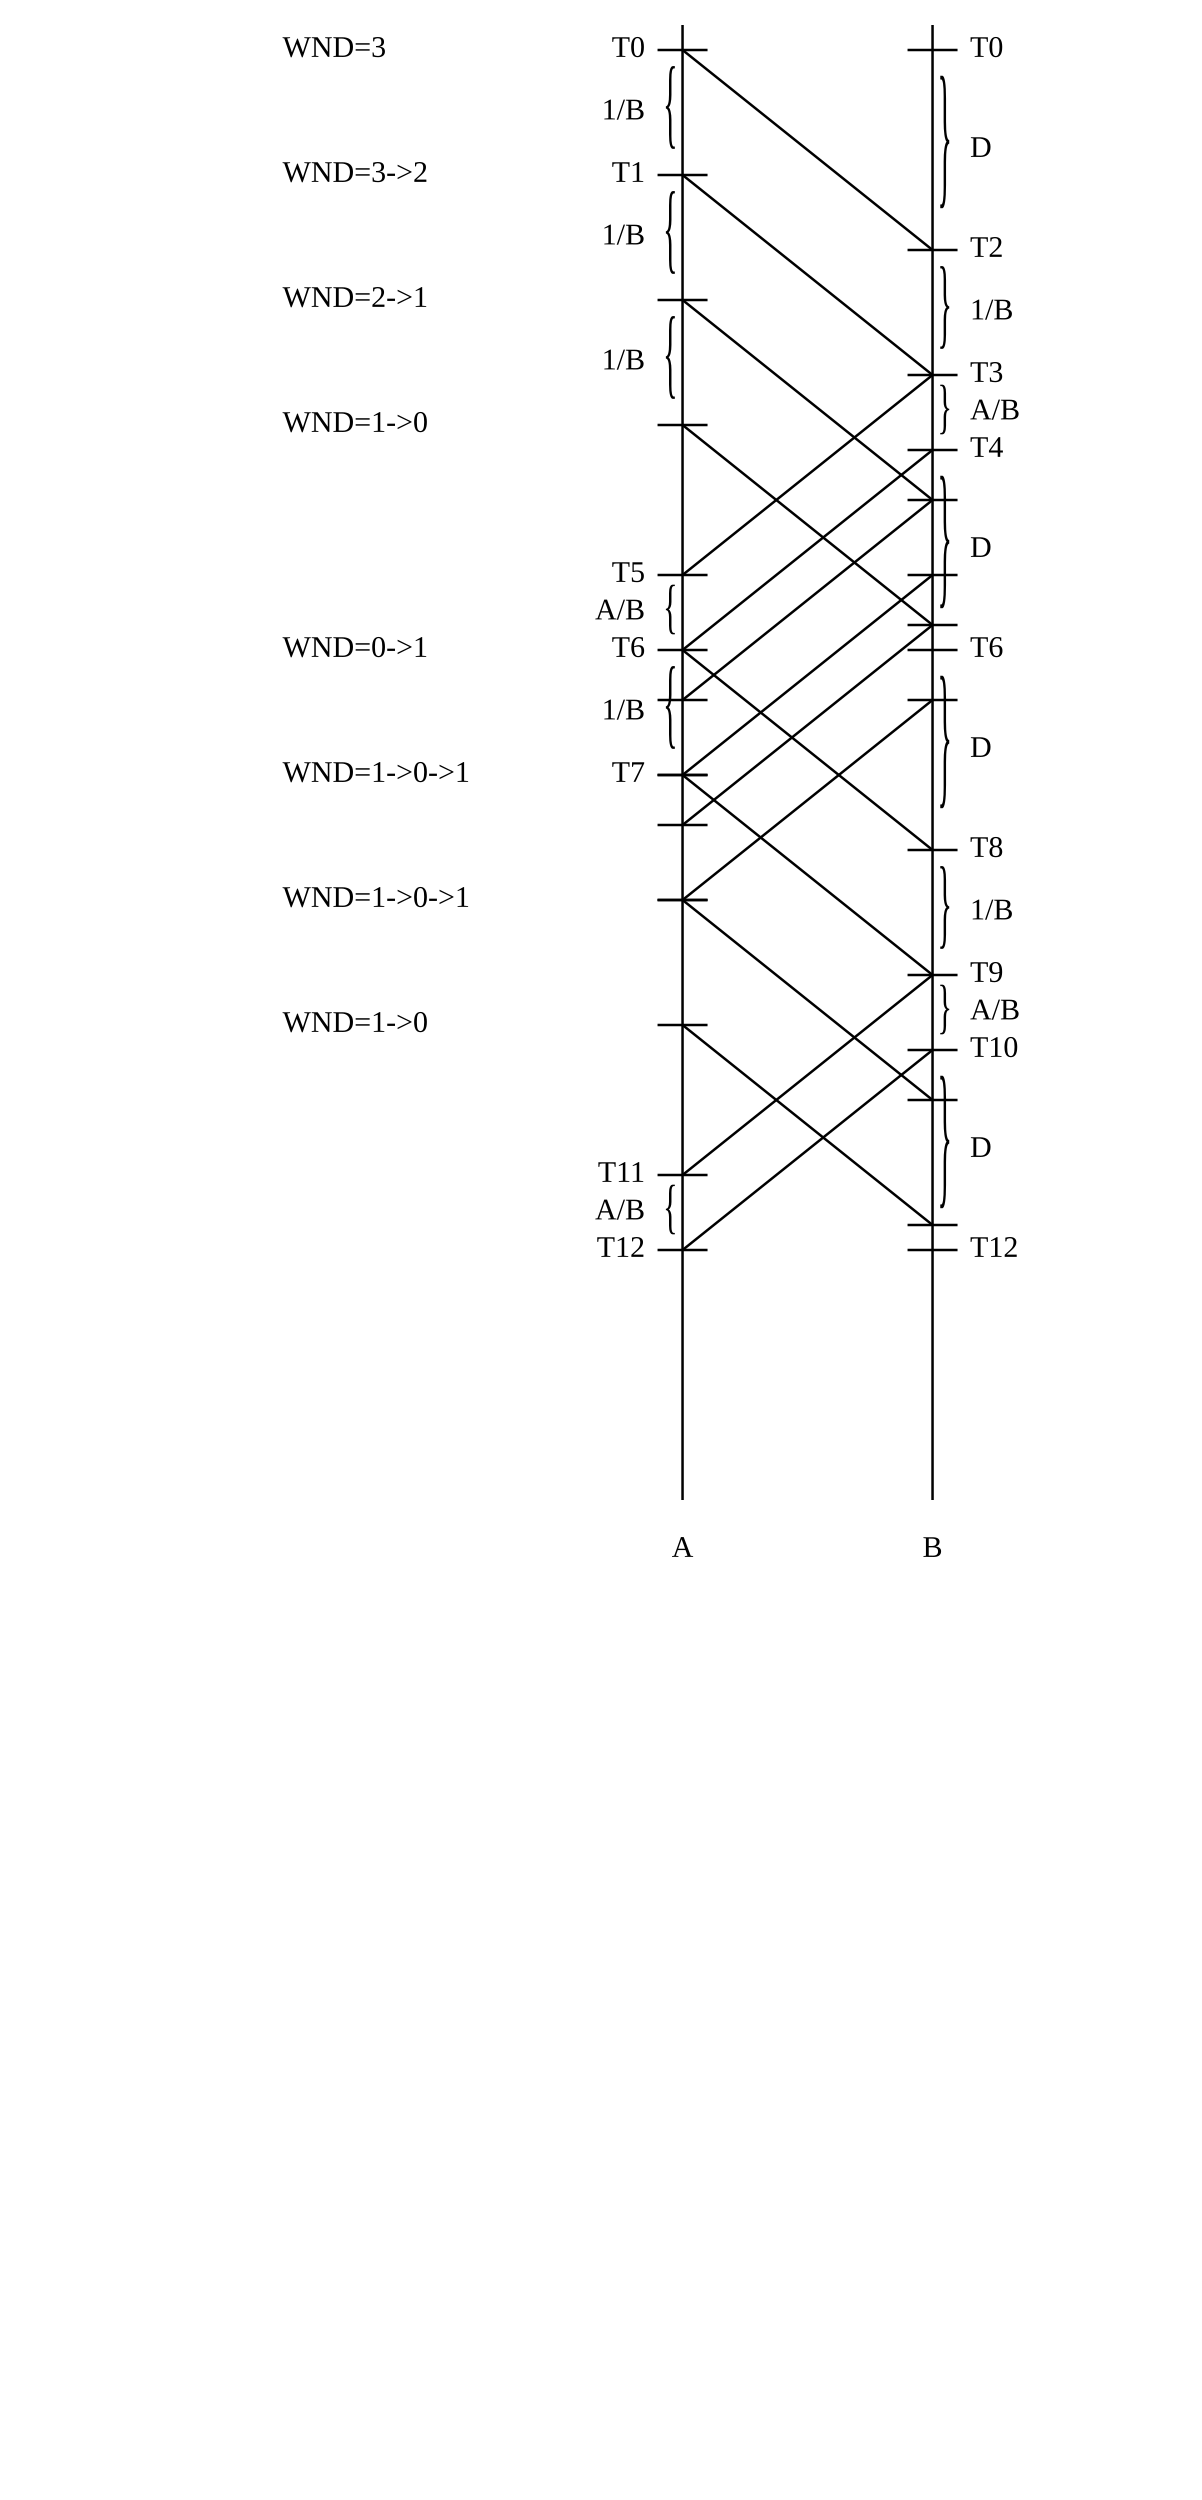
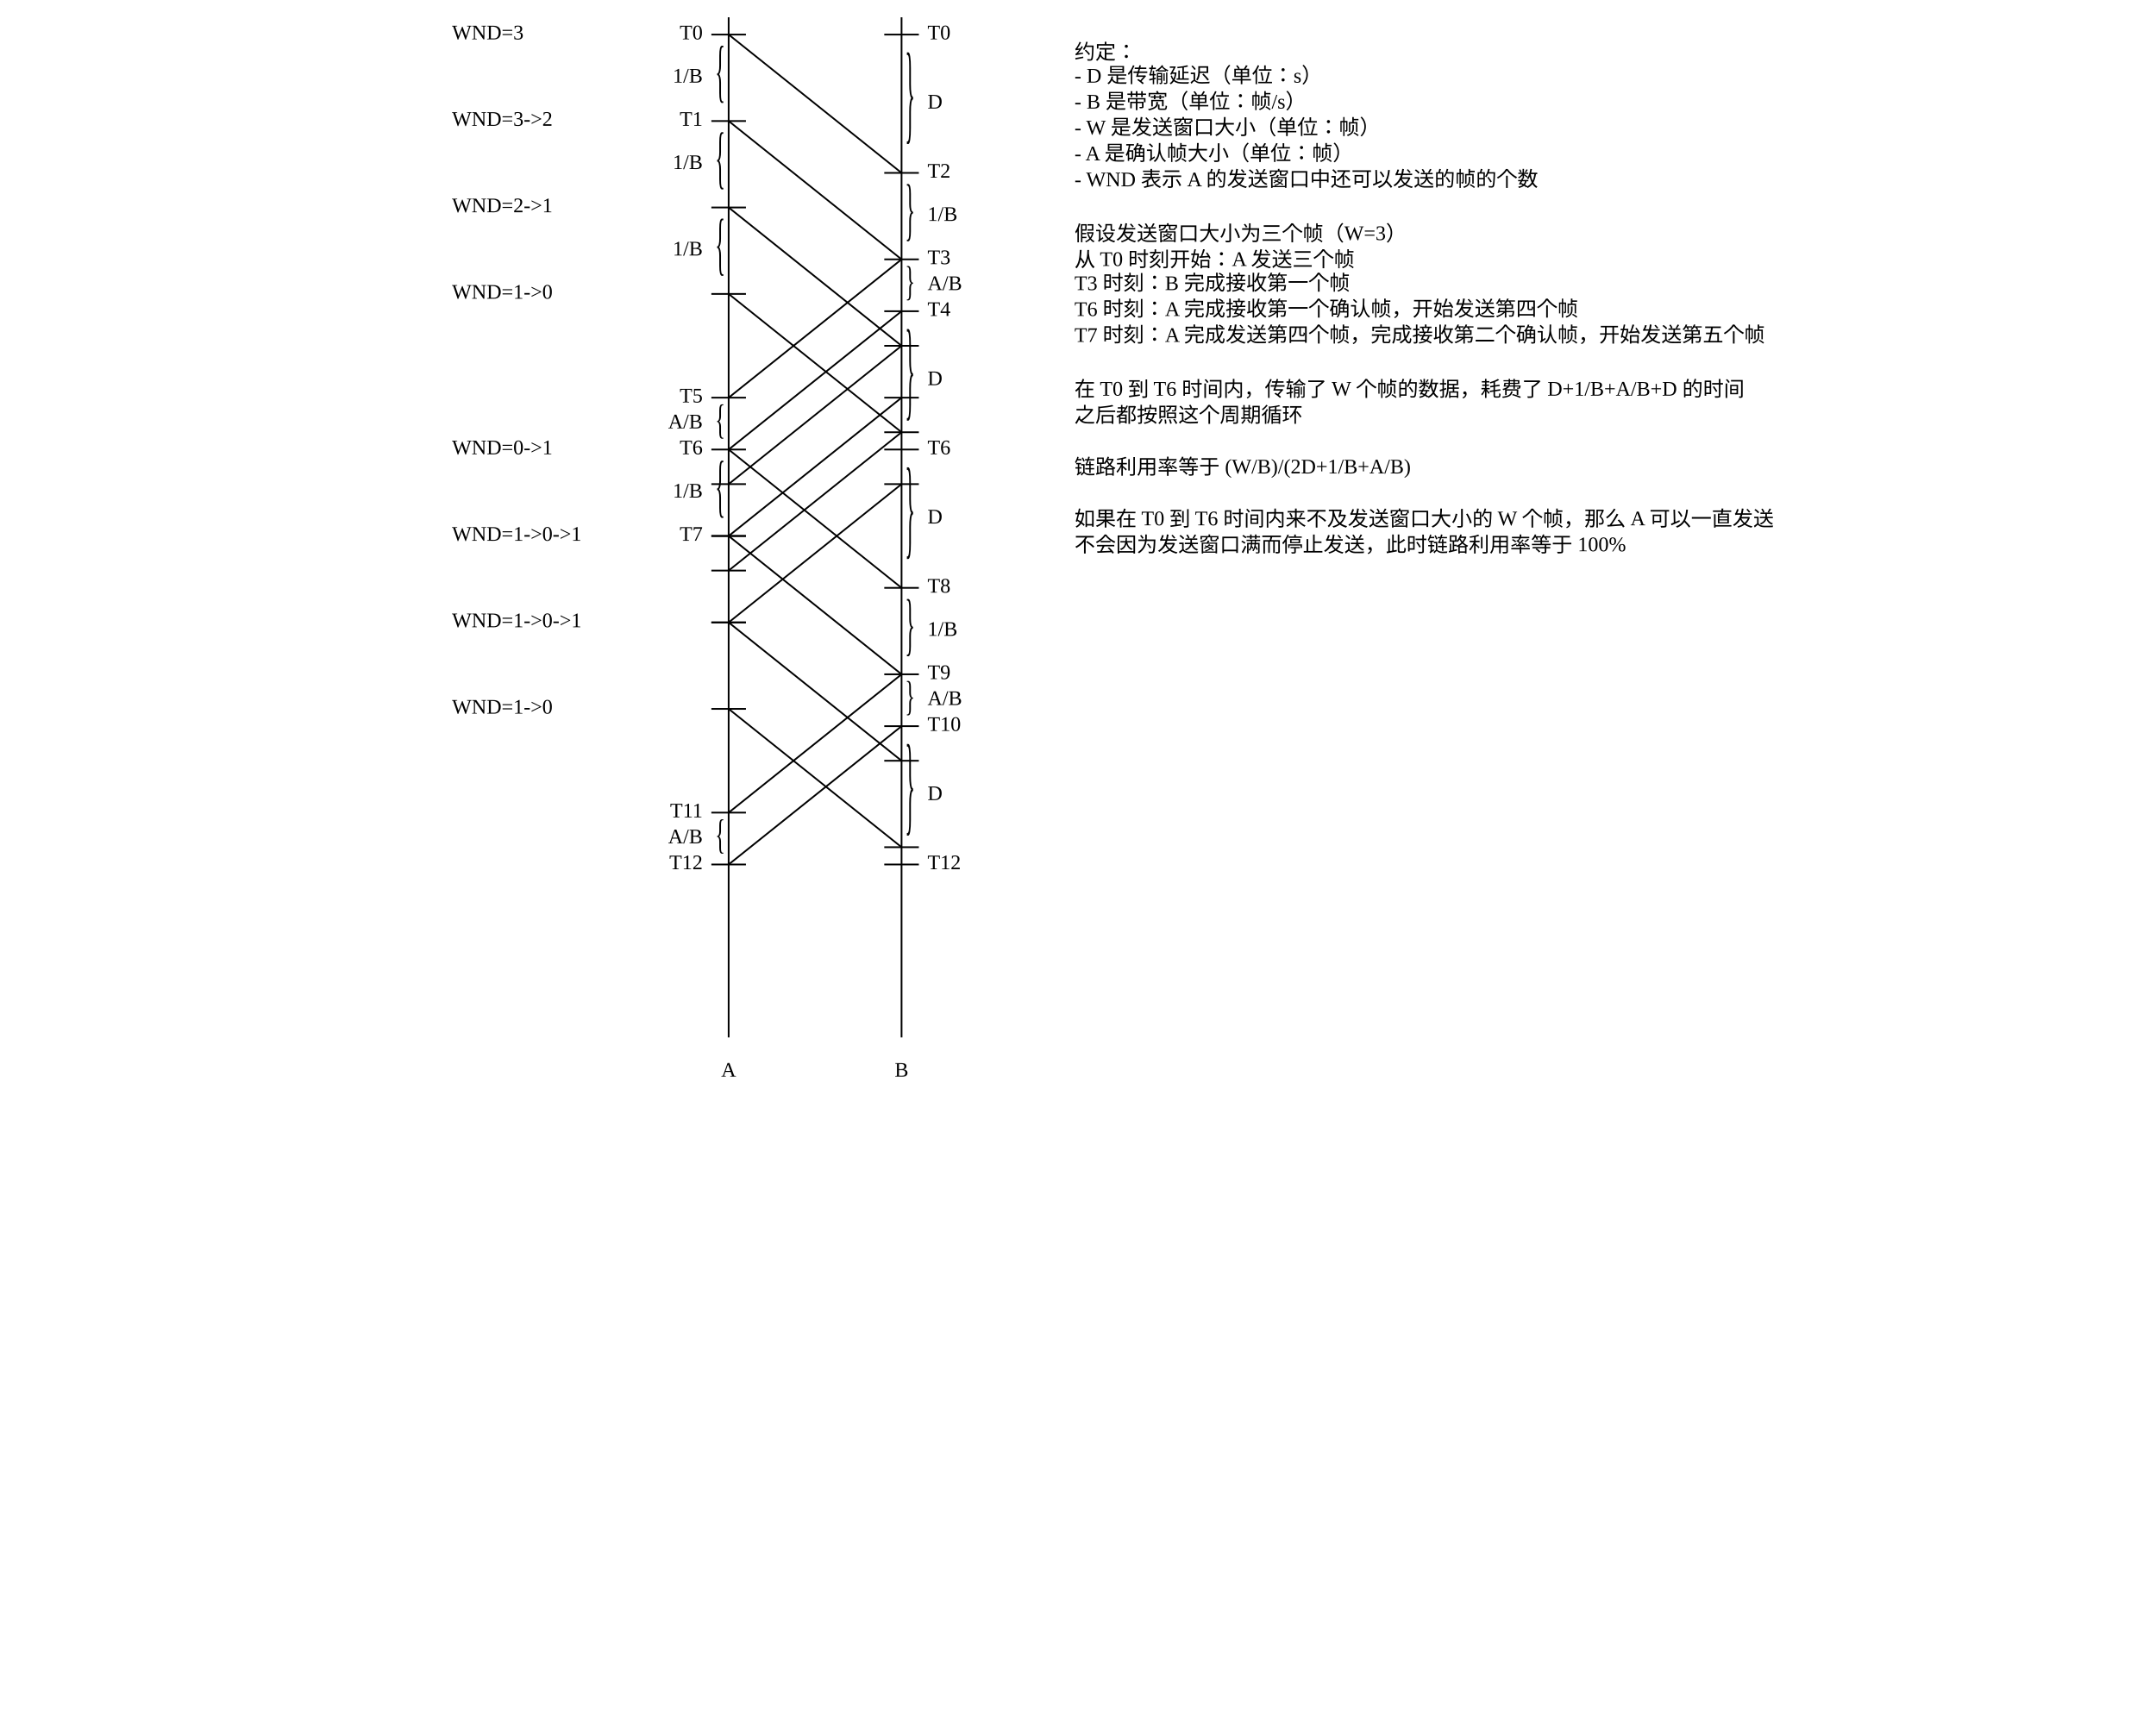
<svg xmlns="http://www.w3.org/2000/svg" height="1000px">
  <line x1="180" y1="10" x2="180" y2="600" stroke="black" />
  <line x1="280" y1="10" x2="280" y2="600" stroke="black" />
  <text x="180" y="620" text-anchor="middle" dominant-baseline="middle">A</text>
  <text x="280" y="620" text-anchor="middle" dominant-baseline="middle">B</text>
  <style>
    polygon:hover {
        fill: gold;
        fill-opacity: 1.0;
        stroke: black;
        stroke-width: 2px;
    }
    </style>
  <text x="165.0" y="20" text-anchor="end" dominant-baseline="middle">T0</text>
  <line x1="170.0" y1="20" x2="190.0" y2="20" stroke="black" />
  <text x="295.0" y="20" text-anchor="start" dominant-baseline="middle">T0</text>
  <line x1="270.0" y1="20" x2="290.0" y2="20" stroke="black" />
  <text x="20" y="20" text-anchor="start" dominant-baseline="middle">WND=3</text>
  <text x="165.0" y="70" text-anchor="end" dominant-baseline="middle">T1</text>
  <line x1="170.0" y1="70" x2="190.0" y2="70" stroke="black" />
  <text x="165.0" y="45.0" text-anchor="end" dominant-baseline="middle">1/B</text>
  <text x="0" y="0" transform="translate(178, 45.0),scale(1, 3.333333)" text-anchor="end" dominant-baseline="middle">{</text>
  <text x="20" y="70" text-anchor="start" dominant-baseline="middle">WND=3-&gt;2</text>
  <text x="165.0" y="120" text-anchor="end" dominant-baseline="middle" />
  <line x1="170.0" y1="120" x2="190.0" y2="120" stroke="black" />
  <text x="165.0" y="95.0" text-anchor="end" dominant-baseline="middle">1/B</text>
  <text x="0" y="0" transform="translate(178, 95.0),scale(1, 3.333333)" text-anchor="end" dominant-baseline="middle">{</text>
  <text x="20" y="120" text-anchor="start" dominant-baseline="middle">WND=2-&gt;1</text>
  <text x="165.0" y="170" text-anchor="end" dominant-baseline="middle" />
  <line x1="170.0" y1="170" x2="190.0" y2="170" stroke="black" />
  <text x="165.0" y="145.0" text-anchor="end" dominant-baseline="middle">1/B</text>
  <text x="0" y="0" transform="translate(178, 145.0),scale(1, 3.333333)" text-anchor="end" dominant-baseline="middle">{</text>
  <text x="20" y="170" text-anchor="start" dominant-baseline="middle">WND=1-&gt;0</text>
  <text x="295.0" y="100" text-anchor="start" dominant-baseline="middle">T2</text>
  <line x1="270.0" y1="100" x2="290.0" y2="100" stroke="black" />
  <text x="295.0" y="150" text-anchor="start" dominant-baseline="middle">T3</text>
  <line x1="270.0" y1="150" x2="290.0" y2="150" stroke="black" />
  <text x="295.0" y="60.0" text-anchor="start" dominant-baseline="middle">D</text>
  <text x="0" y="0" transform="translate(282, 60.0),scale(1, 5.333333)" text-anchor="start" dominant-baseline="middle">}</text>
  <text x="295.0" y="125.0" text-anchor="start" dominant-baseline="middle">1/B</text>
  <text x="0" y="0" transform="translate(282, 125.0),scale(1, 3.333333)" text-anchor="start" dominant-baseline="middle">}</text>
  <line x1="180" y1="20" x2="280" y2="100" stroke="black" />
  <line x1="180" y1="70" x2="280" y2="150" stroke="black" />
  <text x="295.0" y="200" text-anchor="start" dominant-baseline="middle" />
  <line x1="270.0" y1="200" x2="290.0" y2="200" stroke="black" />
  <line x1="180" y1="120" x2="280" y2="200" stroke="black" />
  <text x="295.0" y="250" text-anchor="start" dominant-baseline="middle" />
  <line x1="270.0" y1="250" x2="290.0" y2="250" stroke="black" />
  <line x1="180" y1="170" x2="280" y2="250" stroke="black" />
  <text x="295.0" y="180" text-anchor="start" dominant-baseline="middle">T4</text>
  <line x1="270.0" y1="180" x2="290.0" y2="180" stroke="black" />
  <text x="295.0" y="165.0" text-anchor="start" dominant-baseline="middle">A/B</text>
  <text x="0" y="0" transform="translate(282, 165.0),scale(1, 2.0)" text-anchor="start" dominant-baseline="middle">}</text>
  <text x="165.0" y="230" text-anchor="end" dominant-baseline="middle">T5</text>
  <line x1="170.0" y1="230" x2="190.0" y2="230" stroke="black" />
  <line x1="180" y1="230" x2="280" y2="150" stroke="black" />
  <text x="165.0" y="260" text-anchor="end" dominant-baseline="middle">T6</text>
  <line x1="170.0" y1="260" x2="190.0" y2="260" stroke="black" />
  <text x="295.0" y="260" text-anchor="start" dominant-baseline="middle">T6</text>
  <line x1="270.0" y1="260" x2="290.0" y2="260" stroke="black" />
  <text x="165.0" y="245.0" text-anchor="end" dominant-baseline="middle">A/B</text>
  <text x="0" y="0" transform="translate(178, 245.0),scale(1, 2.0)" text-anchor="end" dominant-baseline="middle">{</text>
  <text x="295.0" y="220.0" text-anchor="start" dominant-baseline="middle">D</text>
  <text x="0" y="0" transform="translate(282, 220.0),scale(1, 5.333333)" text-anchor="start" dominant-baseline="middle">}</text>
  <line x1="180" y1="260" x2="280" y2="180" stroke="black" />
  <text x="20" y="260" text-anchor="start" dominant-baseline="middle">WND=0-&gt;1</text>
  <text x="165.0" y="280" text-anchor="end" dominant-baseline="middle" />
  <line x1="170.0" y1="280" x2="190.0" y2="280" stroke="black" />
  <text x="165.0" y="310" text-anchor="end" dominant-baseline="middle" />
  <line x1="170.0" y1="310" x2="190.0" y2="310" stroke="black" />
  <text x="295.0" y="230" text-anchor="start" dominant-baseline="middle" />
  <line x1="270.0" y1="230" x2="290.0" y2="230" stroke="black" />
  <line x1="180" y1="280" x2="280" y2="200" stroke="black" />
  <line x1="180" y1="310" x2="280" y2="230" stroke="black" />
  <text x="165.0" y="330" text-anchor="end" dominant-baseline="middle" />
  <line x1="170.0" y1="330" x2="190.0" y2="330" stroke="black" />
  <text x="165.0" y="360" text-anchor="end" dominant-baseline="middle" />
  <line x1="170.0" y1="360" x2="190.0" y2="360" stroke="black" />
  <text x="295.0" y="280" text-anchor="start" dominant-baseline="middle" />
  <line x1="270.0" y1="280" x2="290.0" y2="280" stroke="black" />
  <line x1="180" y1="330" x2="280" y2="250" stroke="black" />
  <line x1="180" y1="360" x2="280" y2="280" stroke="black" />
  <text x="165.0" y="310" text-anchor="end" dominant-baseline="middle">T7</text>
  <line x1="170.0" y1="310" x2="190.0" y2="310" stroke="black" />
  <text x="165.0" y="285.0" text-anchor="end" dominant-baseline="middle">1/B</text>
  <text x="0" y="0" transform="translate(178, 285.0),scale(1, 3.333333)" text-anchor="end" dominant-baseline="middle">{</text>
  <text x="20" y="310" text-anchor="start" dominant-baseline="middle">WND=1-&gt;0-&gt;1</text>
  <text x="165.0" y="360" text-anchor="end" dominant-baseline="middle" />
  <line x1="170.0" y1="360" x2="190.0" y2="360" stroke="black" />
  <text x="295.0" y="440" text-anchor="start" dominant-baseline="middle" />
  <line x1="270.0" y1="440" x2="290.0" y2="440" stroke="black" />
  <text x="20" y="360" text-anchor="start" dominant-baseline="middle">WND=1-&gt;0-&gt;1</text>
  <line x1="180" y1="360" x2="280" y2="440" stroke="black" />
  <text x="165.0" y="410" text-anchor="end" dominant-baseline="middle" />
  <line x1="170.0" y1="410" x2="190.0" y2="410" stroke="black" />
  <text x="295.0" y="490" text-anchor="start" dominant-baseline="middle" />
  <line x1="270.0" y1="490" x2="290.0" y2="490" stroke="black" />
  <text x="20" y="410" text-anchor="start" dominant-baseline="middle">WND=1-&gt;0</text>
  <line x1="180" y1="410" x2="280" y2="490" stroke="black" />
  <text x="295.0" y="340" text-anchor="start" dominant-baseline="middle">T8</text>
  <line x1="270.0" y1="340" x2="290.0" y2="340" stroke="black" />
  <text x="295.0" y="300.0" text-anchor="start" dominant-baseline="middle">D</text>
  <text x="0" y="0" transform="translate(282, 300.0),scale(1, 5.333333)" text-anchor="start" dominant-baseline="middle">}</text>
  <line x1="180" y1="260" x2="280" y2="340" stroke="black" />
  <text x="295.0" y="390" text-anchor="start" dominant-baseline="middle">T9</text>
  <line x1="270.0" y1="390" x2="290.0" y2="390" stroke="black" />
  <text x="295.0" y="365.0" text-anchor="start" dominant-baseline="middle">1/B</text>
  <text x="0" y="0" transform="translate(282, 365.0),scale(1, 3.333333)" text-anchor="start" dominant-baseline="middle">}</text>
  <line x1="180" y1="310" x2="280" y2="390" stroke="black" />
  <polygon points="180,260 180,310 280,390 280,340" fill="gold" fill-opacity="0.0" stroke="transparent" />
  <polygon points="180,310 180,360 280,440 280,390" fill="gold" fill-opacity="0.0" stroke="transparent" />
  <polygon points="180,360 180,410 280,490 280,440" fill="gold" fill-opacity="0.0" stroke="transparent" />
  <text x="295.0" y="420" text-anchor="start" dominant-baseline="middle">T10</text>
  <line x1="270.0" y1="420" x2="290.0" y2="420" stroke="black" />
  <text x="295.0" y="405.0" text-anchor="start" dominant-baseline="middle">A/B</text>
  <text x="0" y="0" transform="translate(282, 405.0),scale(1, 2.0)" text-anchor="start" dominant-baseline="middle">}</text>
  <text x="165.0" y="470" text-anchor="end" dominant-baseline="middle">T11</text>
  <line x1="170.0" y1="470" x2="190.0" y2="470" stroke="black" />
  <line x1="180" y1="470" x2="280" y2="390" stroke="black" />
  <text x="165.0" y="500" text-anchor="end" dominant-baseline="middle">T12</text>
  <line x1="170.0" y1="500" x2="190.0" y2="500" stroke="black" />
  <line x1="180" y1="500" x2="280" y2="420" stroke="black" />
  <text x="295.0" y="500" text-anchor="start" dominant-baseline="middle">T12</text>
  <line x1="270.0" y1="500" x2="290.0" y2="500" stroke="black" />
  <text x="295.0" y="460.0" text-anchor="start" dominant-baseline="middle">D</text>
  <text x="0" y="0" transform="translate(282, 460.0),scale(1, 5.333333)" text-anchor="start" dominant-baseline="middle">}</text>
  <text x="165.0" y="485.0" text-anchor="end" dominant-baseline="middle">A/B</text>
  <text x="0" y="0" transform="translate(178, 485.0),scale(1, 2.0)" text-anchor="end" dominant-baseline="middle">{</text>
  <polygon points="180,20 180,70 280,150 280,100" fill="gold" fill-opacity="0.0" stroke="transparent" />
  <polygon points="180,70 180,120 280,200 280,150" fill="gold" fill-opacity="0.0" stroke="transparent" />
  <polygon points="180,120 180,170 280,250 280,200" fill="gold" fill-opacity="0.0" stroke="transparent" />
  <polygon points="180,230 180,260 280,180 280,150" fill="gold" fill-opacity="0.0" stroke="transparent" />
  <polygon points="180,470 180,500 280,420 280,390" fill="gold" fill-opacity="0.0" stroke="transparent" />
  <polygon points="180,280 180,310 280,230 280,200" fill="gold" fill-opacity="0.0" stroke="transparent" />
  <polygon points="180,330 180,360 280,280 280,250" fill="gold" fill-opacity="0.0" stroke="transparent" />
+   <text x="0" y="0" text-anchor="start" dominant-baseline="middle">
+     <tspan x="380" dy="30">    约定：</tspan>
+     <tspan x="380" dy="15">    - D 是传输延迟（单位：s）</tspan>
+     <tspan x="380" dy="15">    - B 是带宽（单位：帧/s）</tspan>
+     <tspan x="380" dy="15">    - W 是发送窗口大小（单位：帧）</tspan>
+     <tspan x="380" dy="15">    - A 是确认帧大小（单位：帧）</tspan>
+     <tspan x="380" dy="15">    - WND 表示 A 的发送窗口中还可以发送的帧的个数</tspan>
+     <tspan x="380" dy="30">    假设发送窗口大小为三个帧（W=3）</tspan>
+     <tspan x="380" dy="15">    从 T0 时刻开始：A 发送三个帧</tspan>
+     <tspan x="380" dy="15">    T3 时刻：B 完成接收第一个帧</tspan>
+     <tspan x="380" dy="15">    T6 时刻：A 完成接收第一个确认帧，开始发送第四个帧</tspan>
+     <tspan x="380" dy="15">    T7 时刻：A 完成发送第四个帧，完成接收第二个确认帧，开始发送第五个帧</tspan>
+     <tspan x="380" dy="30">    在 T0 到 T6 时间内，传输了 W 个帧的数据，耗费了 D+1/B+A/B+D 的时间</tspan>
+     <tspan x="380" dy="15">    之后都按照这个周期循环</tspan>
+     <tspan x="380" dy="30">    链路利用率等于 (W/B)/(2D+1/B+A/B)</tspan>
+     <tspan x="380" dy="30">    如果在 T0 到 T6 时间内来不及发送窗口大小的 W 个帧，那么 A 可以一直发送</tspan>
+     <tspan x="380" dy="15">    不会因为发送窗口满而停止发送，此时链路利用率等于 100%</tspan>
+     <tspan x="380" dy="30">    </tspan>
+   </text>
</svg>
